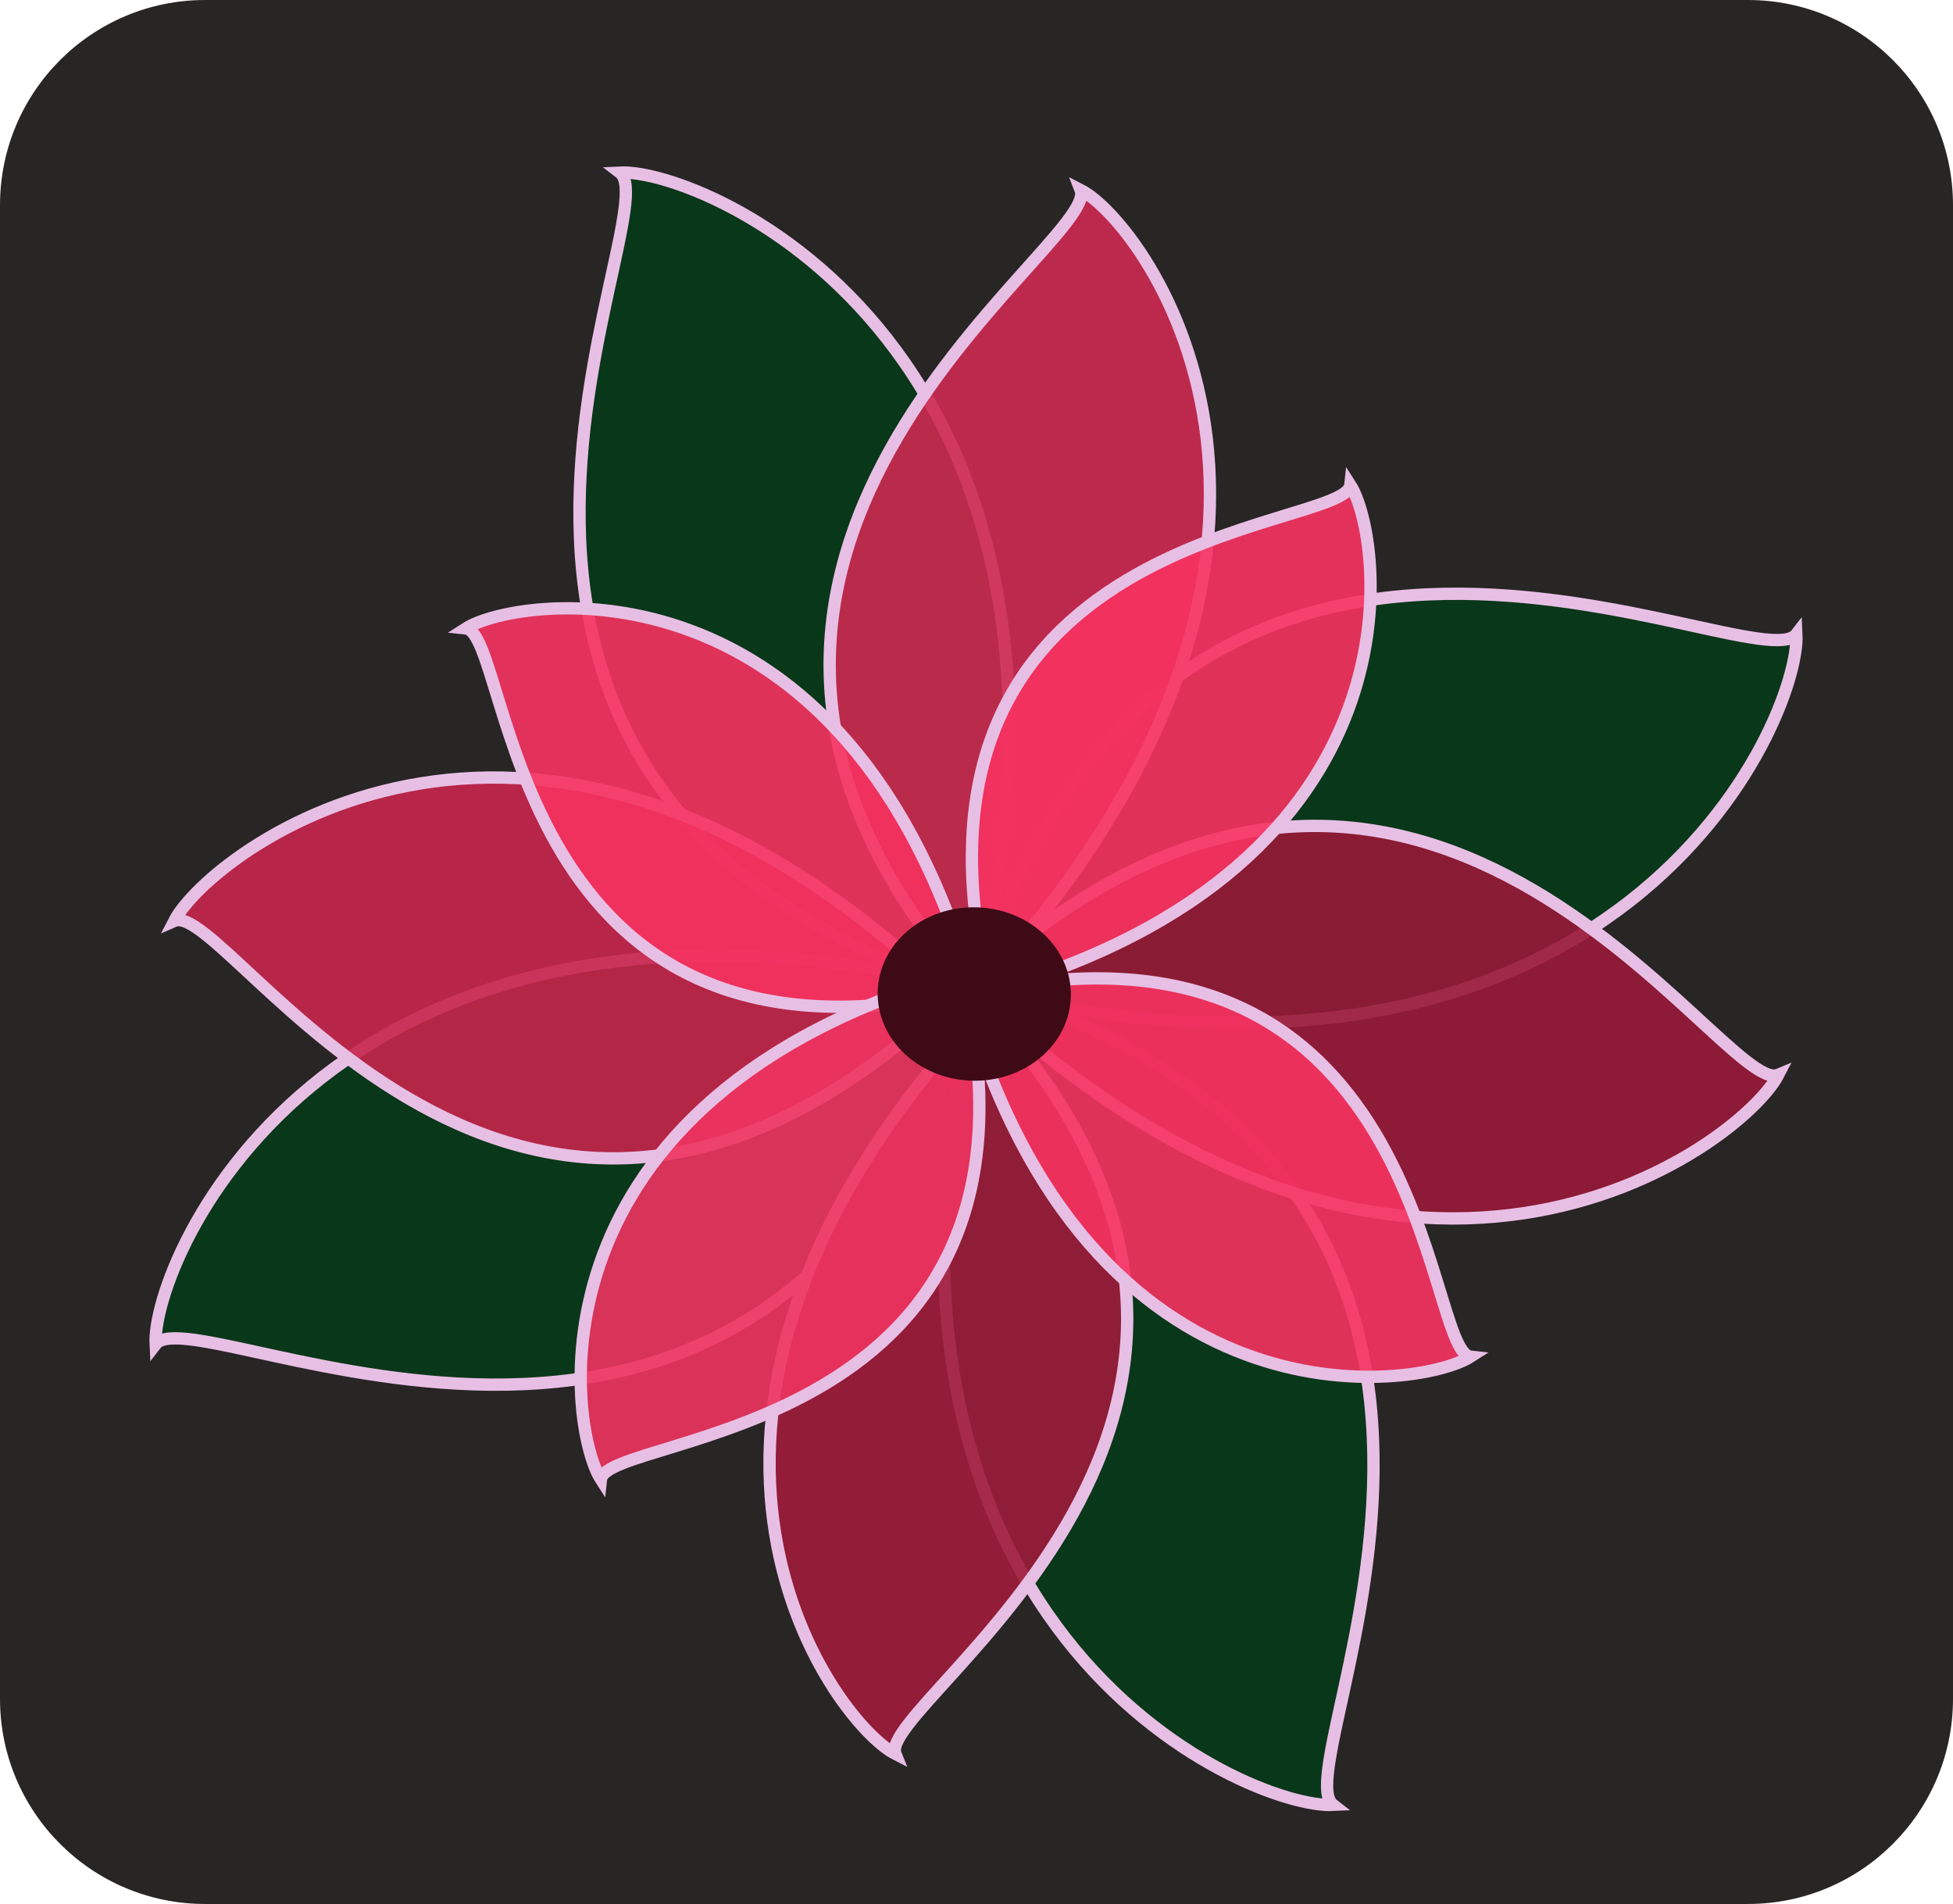
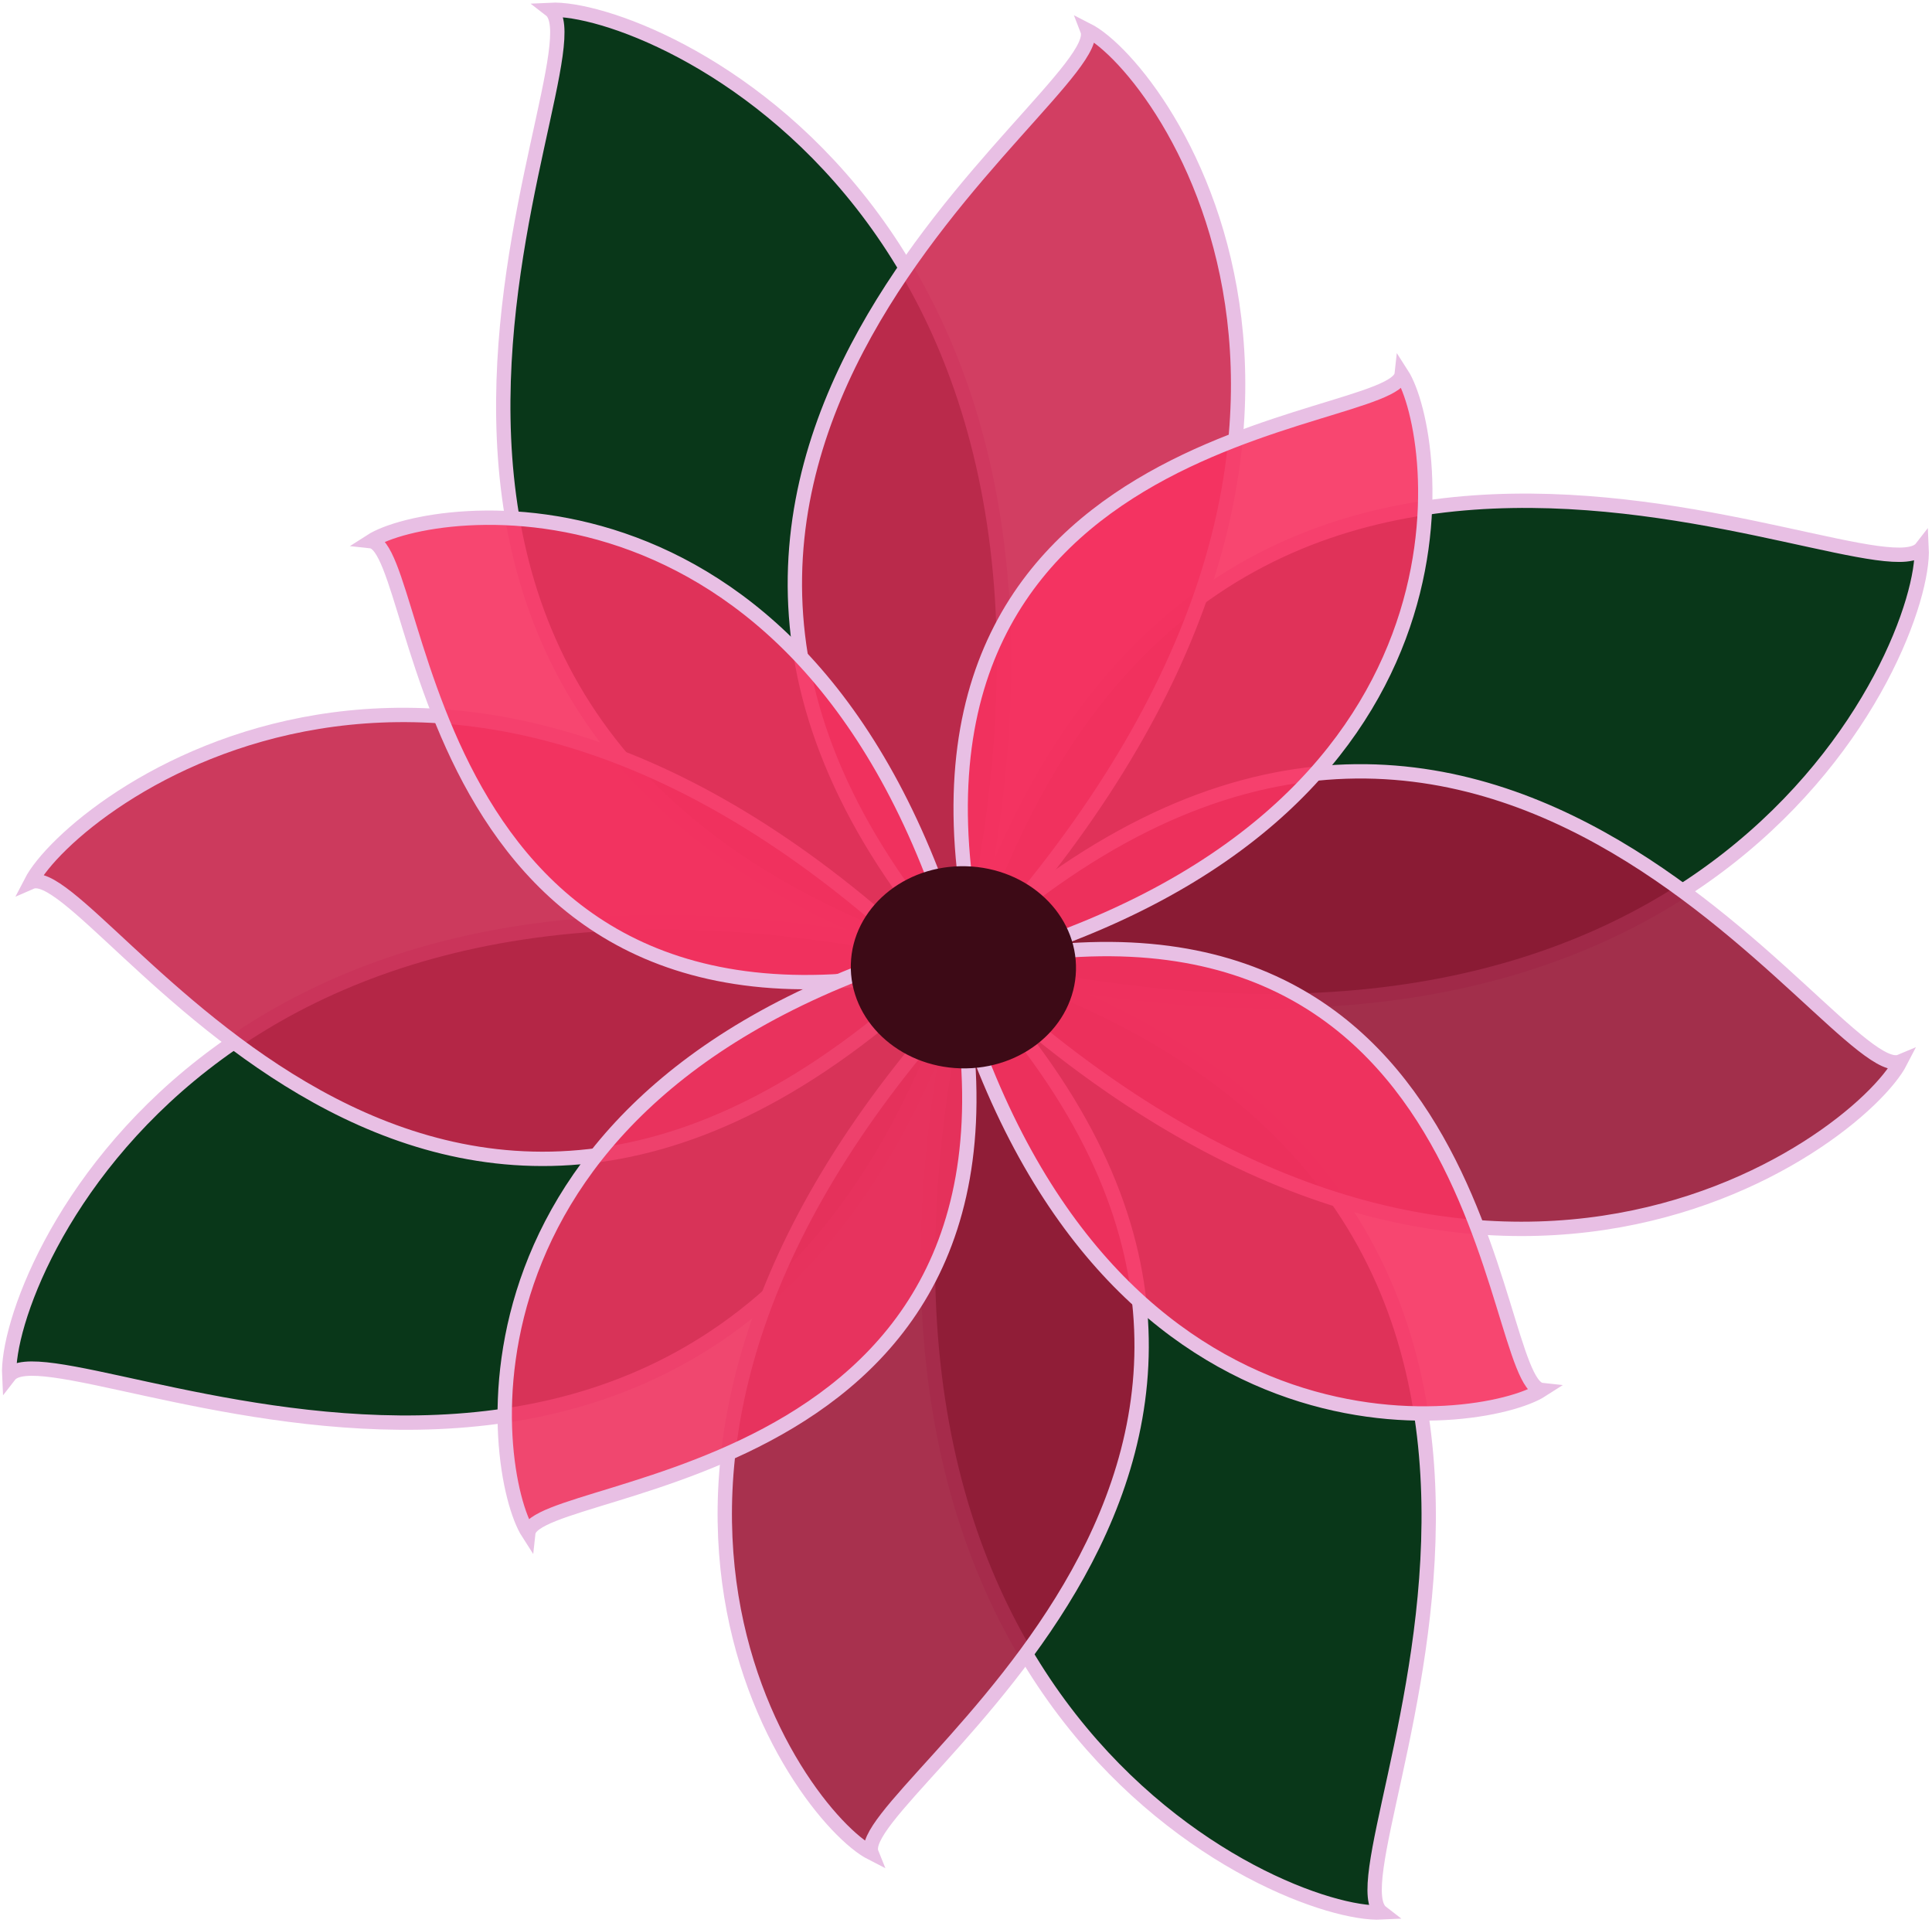
- <svg xmlns="http://www.w3.org/2000/svg" width="238" height="232" viewBox="0 0 238 232" fill="none">
-   <path d="M0 25C0 11.193 11.193 0 25 0H213C226.807 0 238 11.193 238 25V207C238 220.807 226.807 232 213 232H25C11.193 232 0 220.807 0 207V25Z" fill="#282525" />
-   <path d="M118.783 120.589C143.057 43.317 213.958 83.692 218.917 77.269C219.437 87.507 197.624 139.361 118.783 120.589Z" fill="#093719" stroke="#E8BFE4" stroke-width="1.5" />
-   <path d="M119.099 120.483C94.825 197.754 23.923 157.38 18.965 163.802C18.445 153.565 40.258 101.71 119.099 120.483Z" fill="#093719" stroke="#E8BFE4" stroke-width="1.5" />
-   <path d="M118.917 121.04C41.551 96.795 81.975 25.98 75.544 21.028C85.794 20.508 137.712 42.295 118.917 121.04Z" fill="#093719" stroke="#E8BFE4" stroke-width="1.5" />
-   <path d="M119.08 119.917C196.446 144.162 156.022 214.977 162.452 219.929C152.203 220.448 100.284 198.662 119.08 119.917Z" fill="#093719" stroke="#E8BFE4" stroke-width="1.5" />
-   <path d="M117.975 120.274C172.877 69.361 209.837 133.864 216.71 130.966C212.371 139.405 171.19 171.066 117.975 120.274Z" fill="#981938" fill-opacity="0.9" stroke="#E8BFE4" stroke-width="1.5" />
-   <path d="M118.843 121.004C71.466 68.202 134.288 29.857 131.689 23.148C139.668 27.197 168.945 66.987 118.843 121.004Z" fill="#CD2A51" fill-opacity="0.9" stroke="#E8BFE4" stroke-width="1.5" />
-   <path d="M116.062 121.567C62.727 171.738 27.883 109.317 21.243 112.213C25.506 103.948 65.442 72.672 116.062 121.567Z" fill="#C7254C" fill-opacity="0.9" stroke="#E8BFE4" stroke-width="1.5" />
-   <path d="M120.116 122.684C165.539 172.449 106.589 207.443 109.126 213.725C101.534 209.858 73.379 172.432 120.116 122.684Z" fill="#9F1B3B" fill-opacity="0.9" stroke="#E8BFE4" stroke-width="1.5" />
-   <path d="M118.57 120.584C61.562 134.15 62.526 77.202 56.774 76.575C63.038 72.549 103.199 66.74 118.57 120.584Z" fill="#F63261" fill-opacity="0.9" stroke="#E8BFE4" stroke-width="1.5" />
-   <path d="M117.412 121.304C174.42 107.737 173.455 164.686 179.208 165.312C172.943 169.338 132.782 175.148 117.412 121.304Z" fill="#F63261" fill-opacity="0.9" stroke="#E8BFE4" stroke-width="1.5" />
-   <path d="M120.541 120.814C106.932 63.851 163.934 64.845 164.558 59.098C168.591 65.359 174.427 105.486 120.541 120.814Z" fill="#F73261" fill-opacity="0.9" stroke="#E8BFE4" stroke-width="1.5" />
-   <path d="M117.25 118.553C130.859 175.516 73.858 174.522 73.234 180.269C69.201 174.008 63.365 133.881 117.25 118.553Z" fill="#EF3460" fill-opacity="0.9" stroke="#E8BFE4" stroke-width="1.5" />
-   <ellipse cx="11.774" cy="10.567" rx="11.774" ry="10.567" transform="matrix(0.99964 0.0268316 -0.0268973 0.999638 107.243 110.242)" fill="#3D0A16" />
+ <svg xmlns="http://www.w3.org/2000/svg" width="202" height="201" viewBox="0 0 202 201" fill="none">
+   <path d="M100.783 100.589C125.057 23.317 195.958 63.692 200.917 57.269C201.437 67.507 179.624 119.361 100.783 100.589Z" fill="#093719" stroke="#E8BFE4" stroke-width="1.5" />
+   <path d="M101.099 100.483C76.825 177.754 5.923 137.38 0.965 143.802C0.445 133.565 22.258 81.71 101.099 100.483Z" fill="#093719" stroke="#E8BFE4" stroke-width="1.5" />
+   <path d="M100.917 101.04C23.551 76.795 63.975 5.98 57.544 1.028C67.794 0.508 119.712 22.295 100.917 101.04Z" fill="#093719" stroke="#E8BFE4" stroke-width="1.5" />
+   <path d="M101.08 99.917C178.446 124.162 138.022 194.977 144.452 199.929C134.203 200.448 82.284 178.662 101.08 99.917Z" fill="#093719" stroke="#E8BFE4" stroke-width="1.5" />
+   <path d="M99.975 100.274C154.877 49.361 191.837 113.864 198.71 110.966C194.371 119.405 153.19 151.066 99.975 100.274Z" fill="#981938" fill-opacity="0.9" stroke="#E8BFE4" stroke-width="1.5" />
+   <path d="M100.843 101.004C53.466 48.202 116.288 9.857 113.689 3.148C121.668 7.197 150.945 46.987 100.843 101.004Z" fill="#CD2A51" fill-opacity="0.9" stroke="#E8BFE4" stroke-width="1.5" />
+   <path d="M98.062 101.567C44.727 151.738 9.883 89.317 3.243 92.213C7.506 83.948 47.442 52.672 98.062 101.567Z" fill="#C7254C" fill-opacity="0.9" stroke="#E8BFE4" stroke-width="1.5" />
+   <path d="M102.116 102.684C147.539 152.449 88.589 187.443 91.126 193.725C83.534 189.858 55.379 152.432 102.116 102.684Z" fill="#9F1B3B" fill-opacity="0.9" stroke="#E8BFE4" stroke-width="1.5" />
+   <path d="M100.57 100.584C43.562 114.15 44.526 57.202 38.774 56.575C45.038 52.549 85.199 46.74 100.57 100.584Z" fill="#F63261" fill-opacity="0.9" stroke="#E8BFE4" stroke-width="1.5" />
+   <path d="M99.412 101.304C156.42 87.737 155.455 144.686 161.208 145.312C154.943 149.338 114.782 155.148 99.412 101.304Z" fill="#F63261" fill-opacity="0.9" stroke="#E8BFE4" stroke-width="1.5" />
+   <path d="M102.541 100.814C88.932 43.851 145.934 44.845 146.558 39.098C150.591 45.359 156.427 85.486 102.541 100.814Z" fill="#F73261" fill-opacity="0.9" stroke="#E8BFE4" stroke-width="1.5" />
+   <path d="M99.25 98.553C112.859 155.516 55.858 154.522 55.234 160.269C51.201 154.008 45.365 113.881 99.25 98.553Z" fill="#EF3460" fill-opacity="0.9" stroke="#E8BFE4" stroke-width="1.5" />
+   <ellipse cx="11.774" cy="10.567" rx="11.774" ry="10.567" transform="matrix(0.99964 0.0268316 -0.0268973 0.999638 89.2426 90.2422)" fill="#3D0A16" />
</svg>
